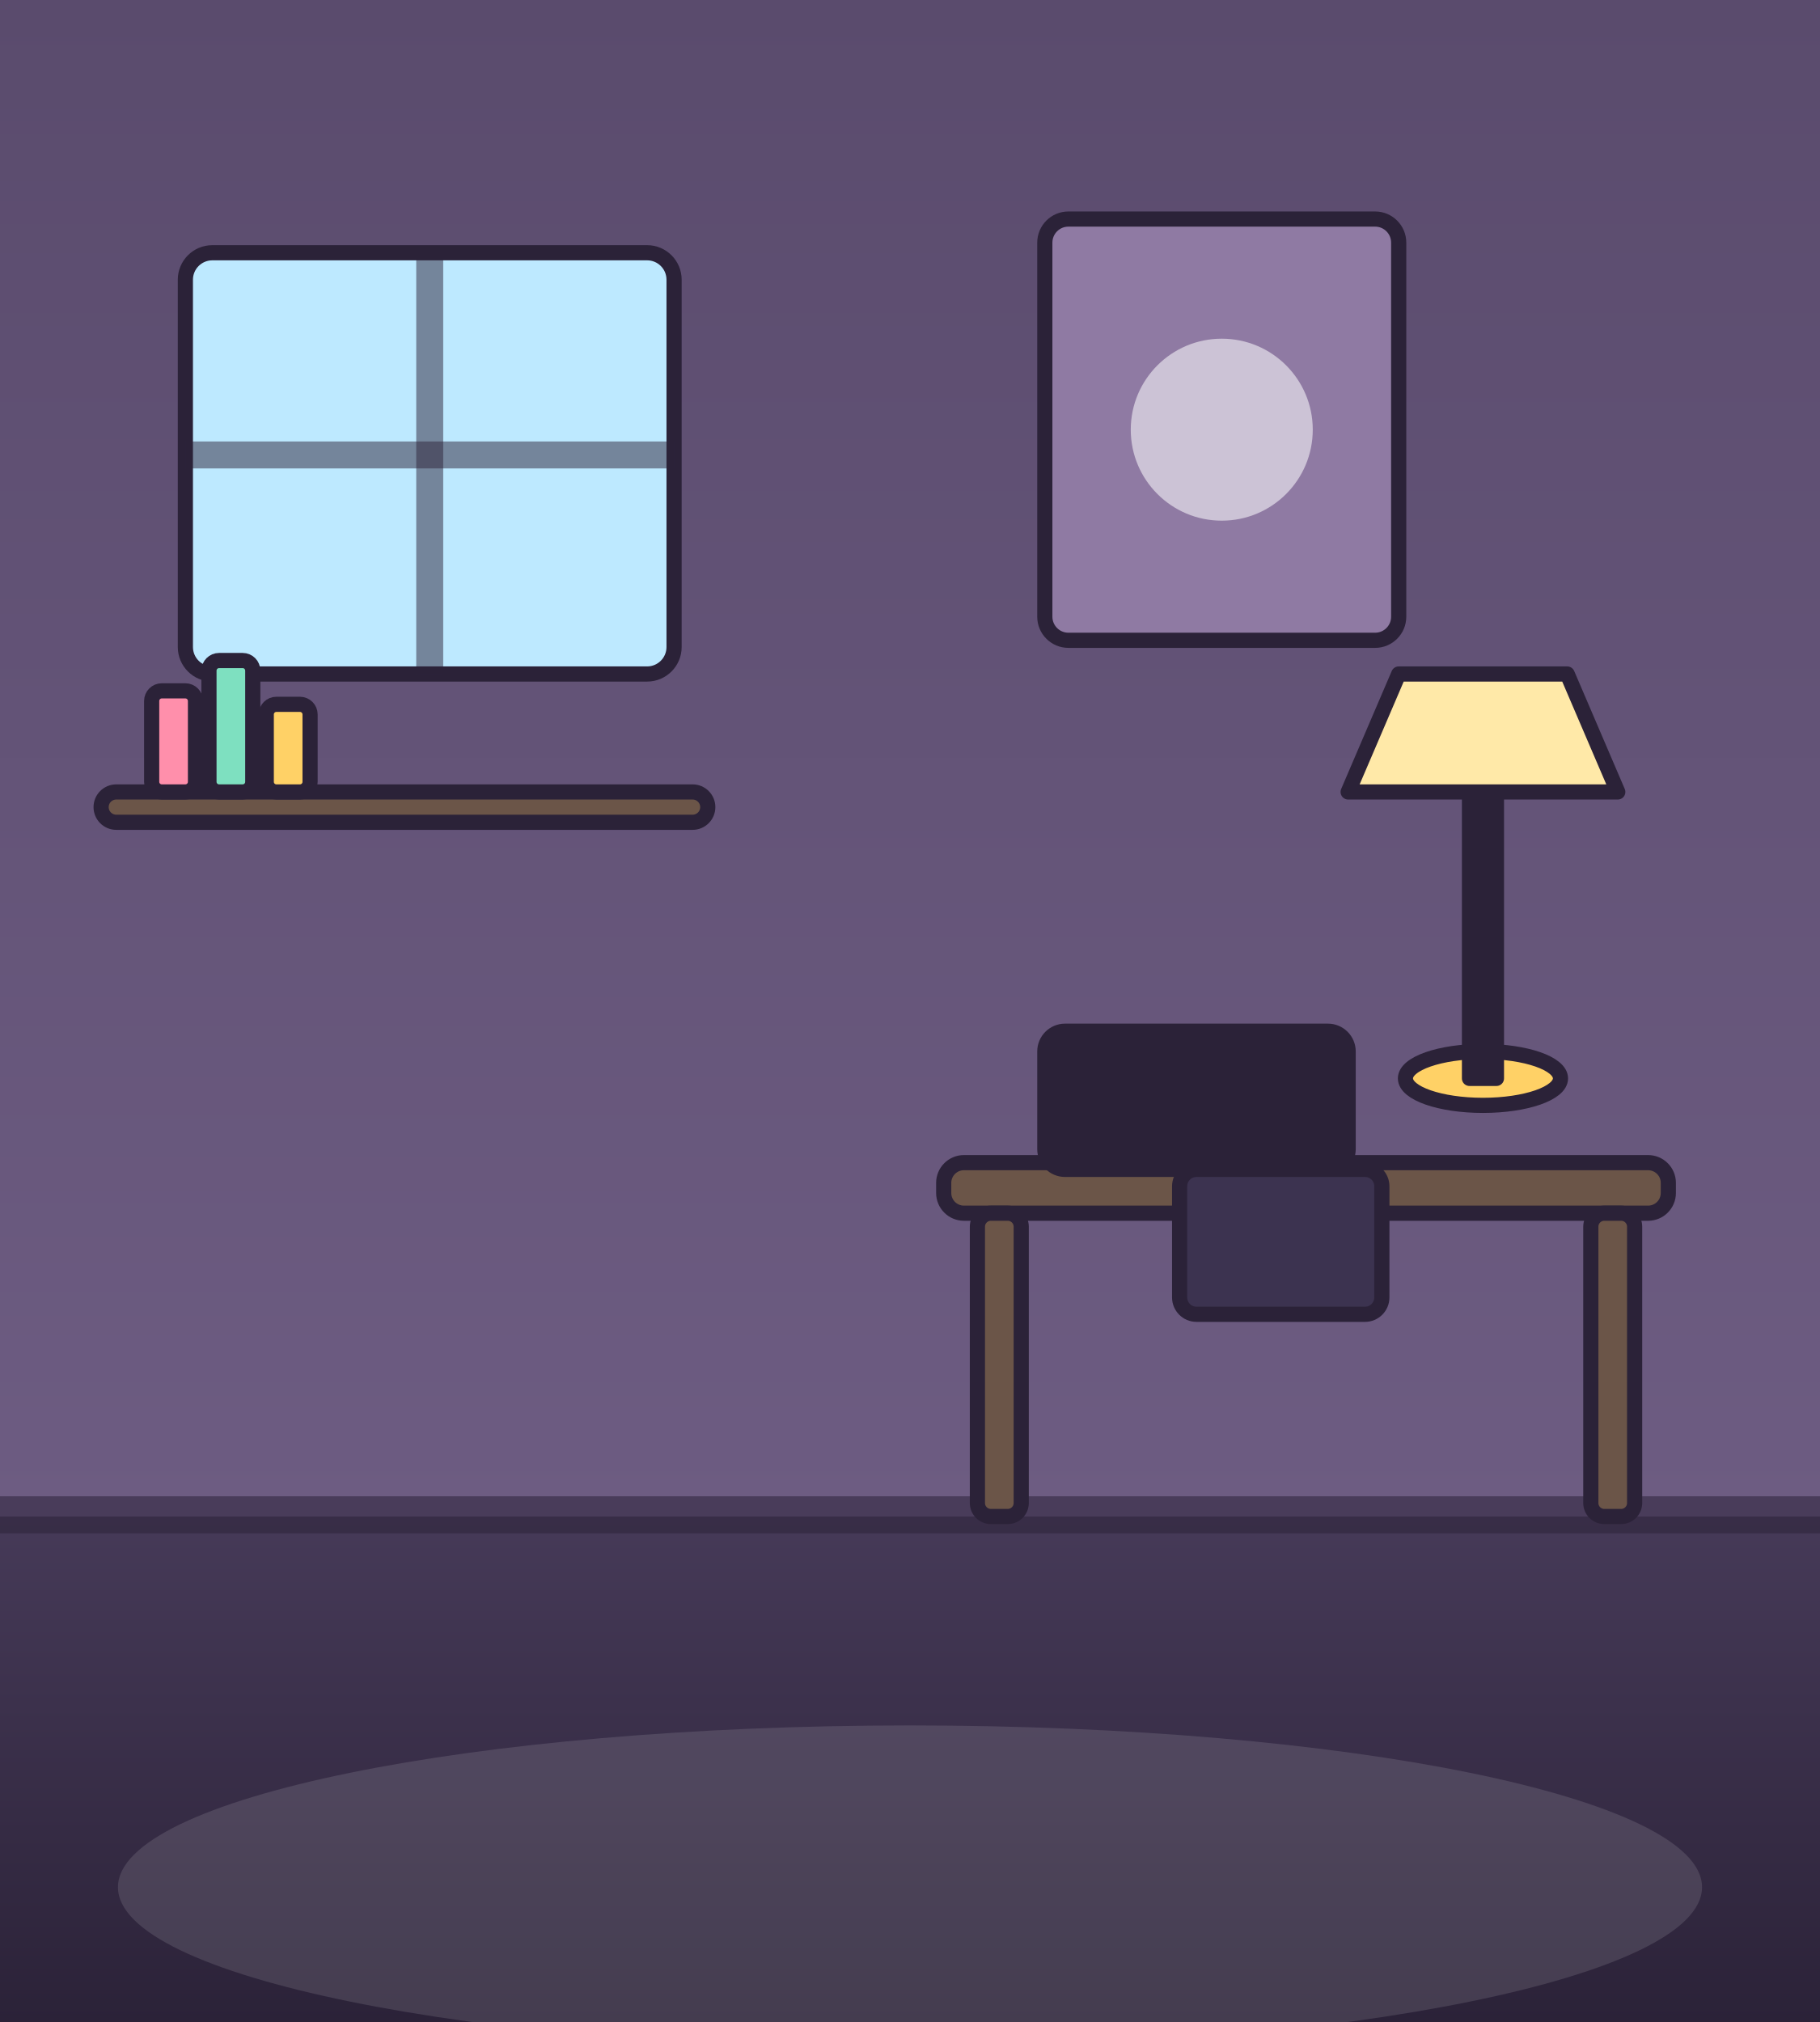
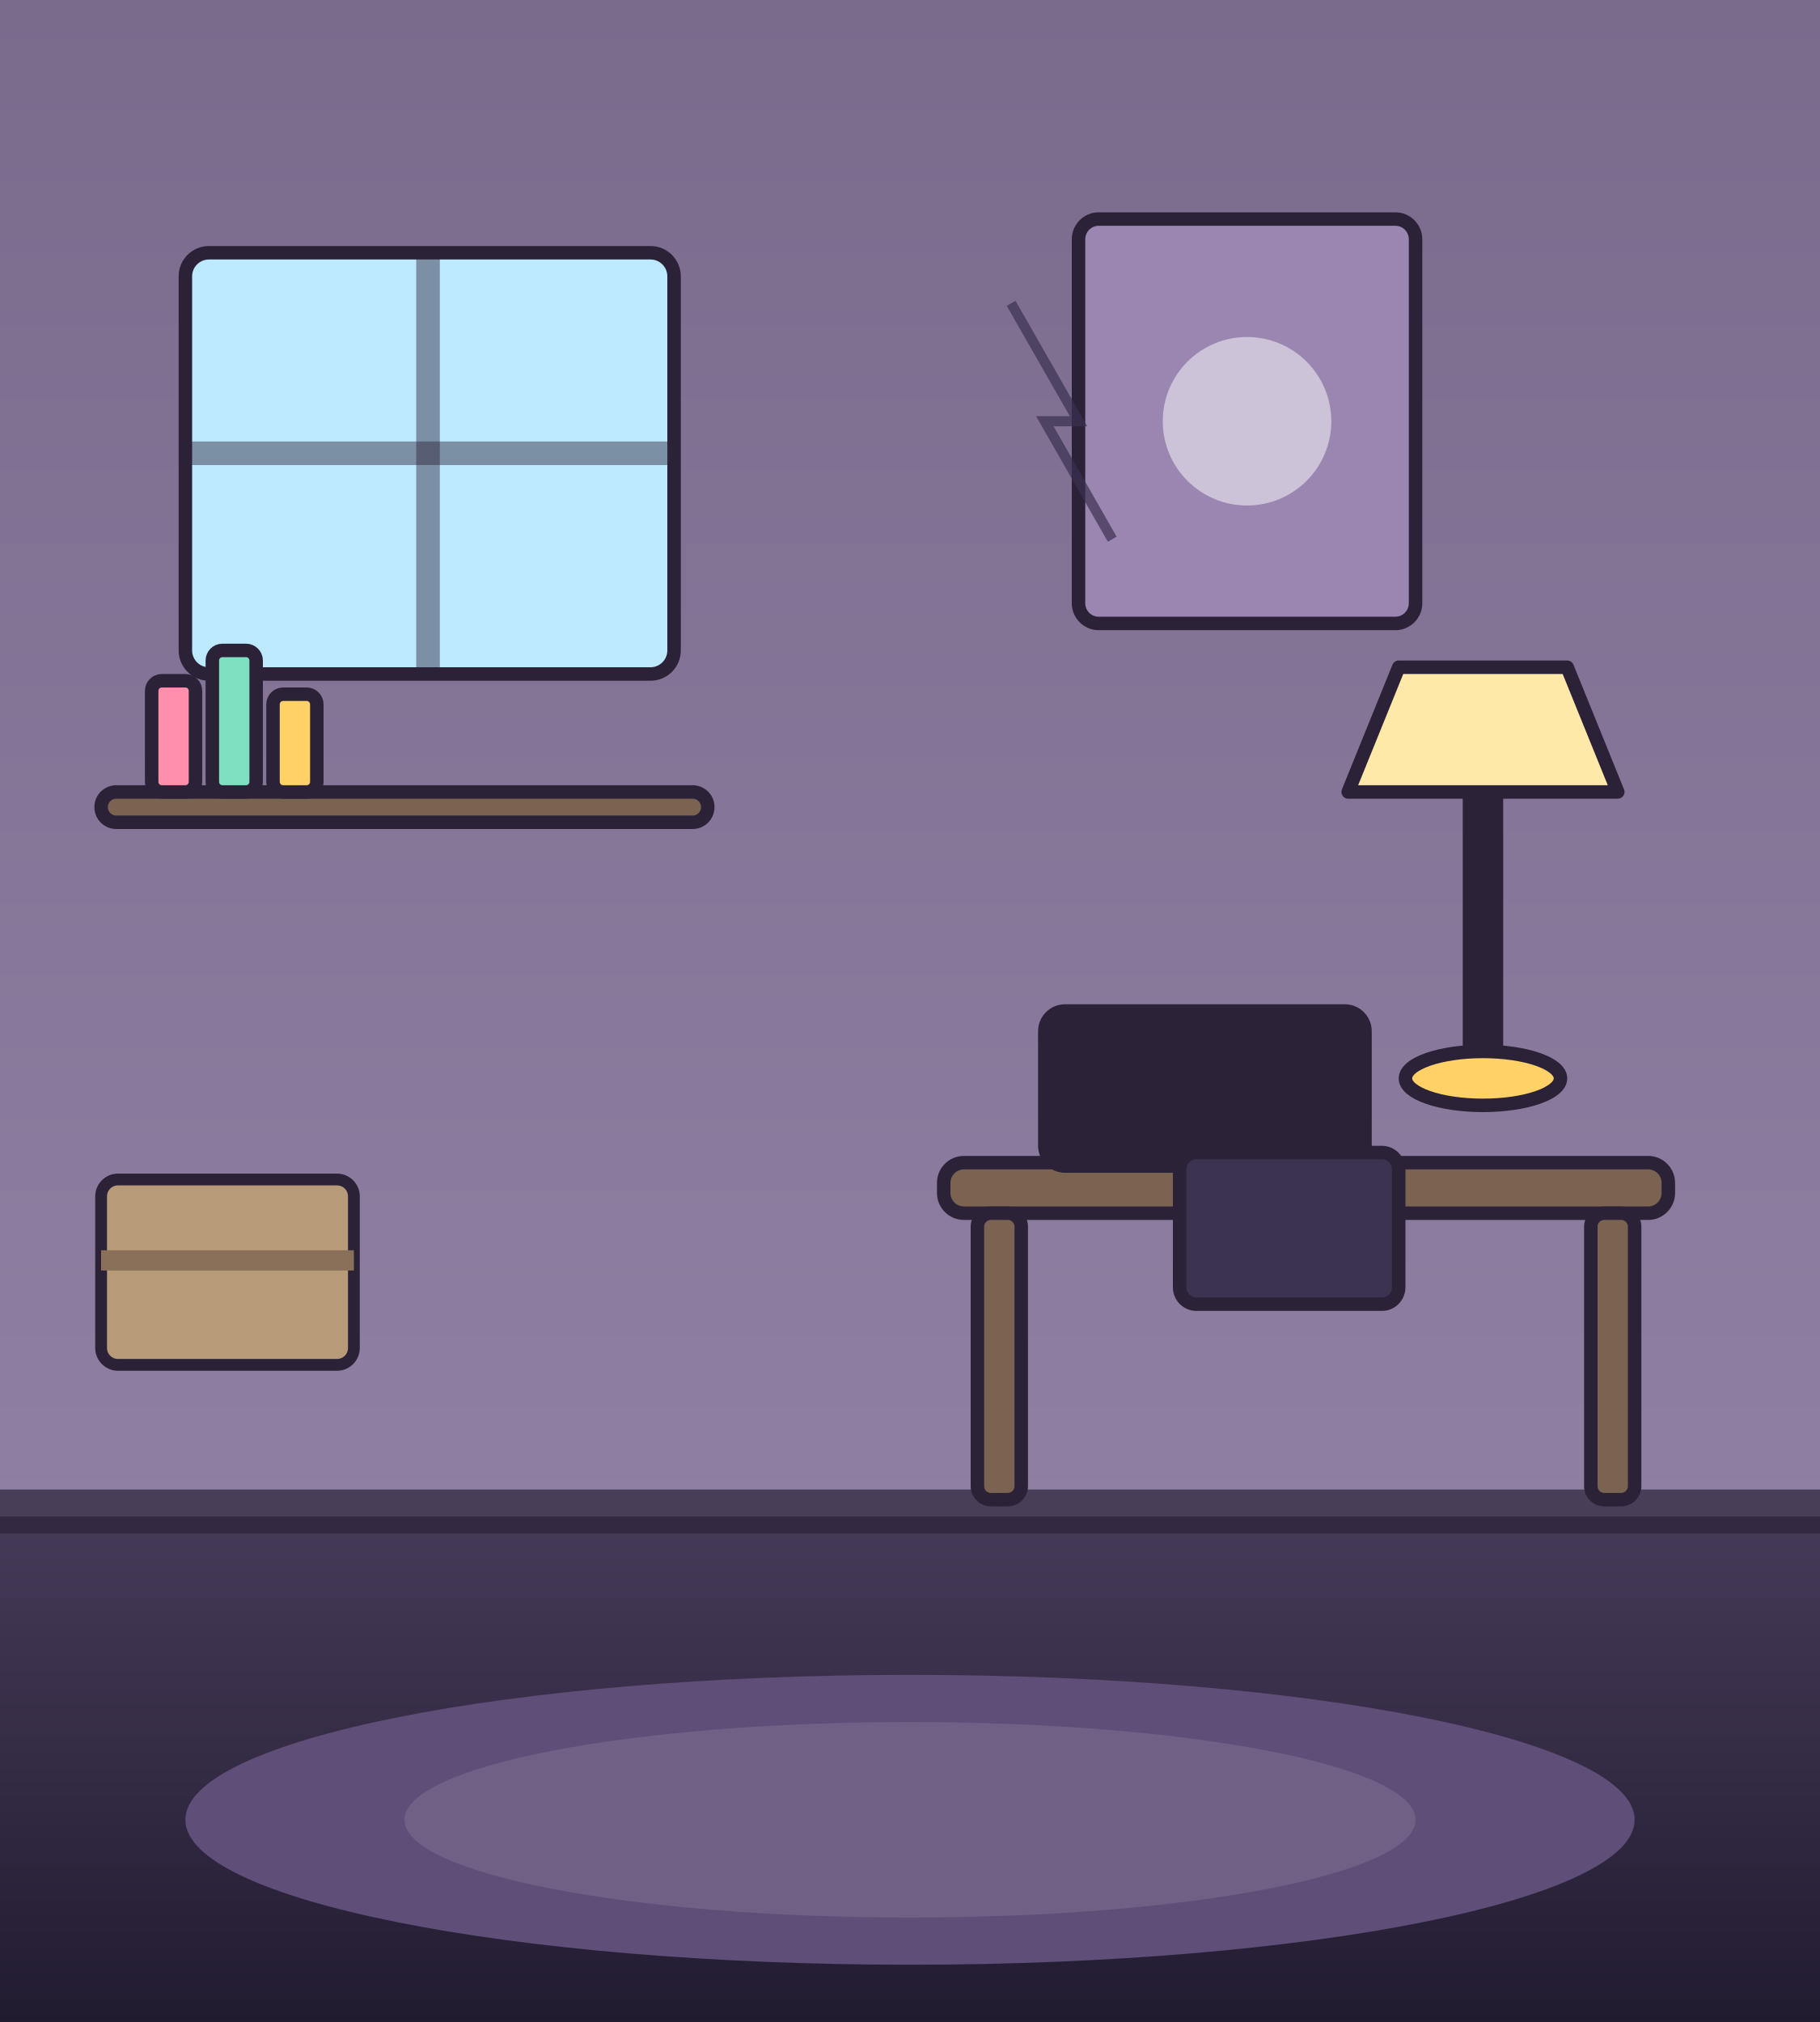
<svg xmlns="http://www.w3.org/2000/svg" width="1080" height="1200" viewBox="0 0 1080 1200">
  <defs>
    <linearGradient id="wall" x1="0" y1="0" x2="0" y2="1">
-       <stop offset="0" stop-color="#5a4b6d" />
-       <stop offset="1" stop-color="#6d5c82" />
+       <stop offset="0" stop-color="#7a6a8c" />
+       <stop offset="1" stop-color="#8f7fa2" />
    </linearGradient>
    <linearGradient id="floor" x1="0" y1="0" x2="0" y2="1">
      <stop offset="0" stop-color="#463a58" />
-       <stop offset="1" stop-color="#2b2238" />
+       <stop offset="1" stop-color="#211b30" />
    </linearGradient>
  </defs>
  <rect x="0" y="0" width="1080" height="900" fill="url(#wall)" />
  <rect x="0" y="900" width="1080" height="300" fill="url(#floor)" />
-   <rect x="0" y="888" width="1080" height="22" fill="#2b2238" opacity="0.55" />
-   <g stroke="#2b2238" stroke-width="9" stroke-linejoin="round">
-     <rect x="110" y="150" width="290" height="250" rx="16" fill="#bde9ff" />
-     <rect x="110" y="262" width="290" height="16" fill="#2b2238" stroke="none" opacity="0.5" />
-     <rect x="247" y="150" width="16" height="250" fill="#2b2238" stroke="none" opacity="0.5" />
-     <rect x="620" y="130" width="210" height="250" rx="14" fill="#8f7aa3" />
-     <circle cx="725" cy="255" r="54" fill="#ffffff" opacity="0.55" stroke="none" />
-     <rect x="60" y="470" width="360" height="18" rx="9" fill="#6b5548" />
-     <rect x="90" y="410" width="26" height="60" rx="6" fill="#ff8fab" />
-     <rect x="124" y="392" width="26" height="78" rx="6" fill="#7ee0c0" />
-     <rect x="158" y="418" width="26" height="52" rx="6" fill="#ffd166" />
-     <rect x="560" y="690" width="430" height="30" rx="12" fill="#6b5548" />
-     <rect x="580" y="720" width="26" height="180" rx="8" fill="#6b5548" />
-     <rect x="944" y="720" width="26" height="180" rx="8" fill="#6b5548" />
-     <rect x="620" y="612" width="180" height="82" rx="12" fill="#2b2238" />
-     <rect x="700" y="694" width="120" height="86" rx="10" fill="#3c3350" />
+   <rect x="0" y="884" width="1080" height="26" fill="#2b2238" opacity="0.7" />
+   <ellipse cx="540" cy="1080" rx="430" ry="86" fill="#5f4f78" />
+   <ellipse cx="540" cy="1080" rx="300" ry="58" fill="#ffffff" opacity="0.10" />
+   <g stroke="#2b2238" stroke-width="8" stroke-linejoin="round">
+     <rect x="110" y="150" width="290" height="250" rx="14" fill="#bde9ff" />
+     <rect x="110" y="262" width="290" height="14" fill="#2b2238" stroke="none" opacity="0.45" />
+     <rect x="247" y="150" width="14" height="250" fill="#2b2238" stroke="none" opacity="0.45" />
+     <rect x="640" y="130" width="200" height="240" rx="12" fill="#9a86b0" />
+     <circle cx="740" cy="250" r="50" fill="#ffffff" opacity="0.5" stroke="none" />
+     <rect x="60" y="470" width="360" height="18" rx="9" fill="#7a6350" />
+     <rect x="90" y="404" width="26" height="66" rx="6" fill="#ff8fab" />
+     <rect x="126" y="386" width="26" height="84" rx="6" fill="#7ee0c0" />
+     <rect x="162" y="412" width="26" height="58" rx="6" fill="#ffd166" />
+     <rect x="560" y="690" width="430" height="30" rx="12" fill="#7a6350" />
+     <rect x="580" y="720" width="26" height="170" rx="8" fill="#7a6350" />
+     <rect x="944" y="720" width="26" height="170" rx="8" fill="#7a6350" />
+     <rect x="620" y="600" width="190" height="92" rx="12" fill="#2b2238" />
+     <rect x="700" y="684" width="130" height="90" rx="10" fill="#3c3350" />
+     <rect x="872" y="470" width="16" height="170" fill="#2b2238" />
+     <path d="M800 470 L960 470 L930 396 L830 396 Z" fill="#ffe9a8" />
    <ellipse cx="880" cy="640" rx="46" ry="16" fill="#ffd166" />
-     <rect x="872" y="470" width="16" height="170" fill="#2b2238" />
-     <path d="M800 470 L960 470 L930 400 L830 400 Z" fill="#ffe9a8" />
-     <ellipse cx="540" cy="1120" rx="470" ry="96" fill="#ffffff" opacity="0.12" stroke="none" />
+   </g>
+   <g stroke="#2b2238" stroke-width="7">
+     <rect x="60" y="700" width="150" height="110" rx="10" fill="#b79a78" />
+     <rect x="60" y="742" width="150" height="12" fill="#8a7058" stroke="none" />
+     <path d="M600 180 L640 250 L620 250 L660 320" fill="none" stroke="#3a3050" stroke-width="6" opacity="0.7" />
  </g>
</svg>
